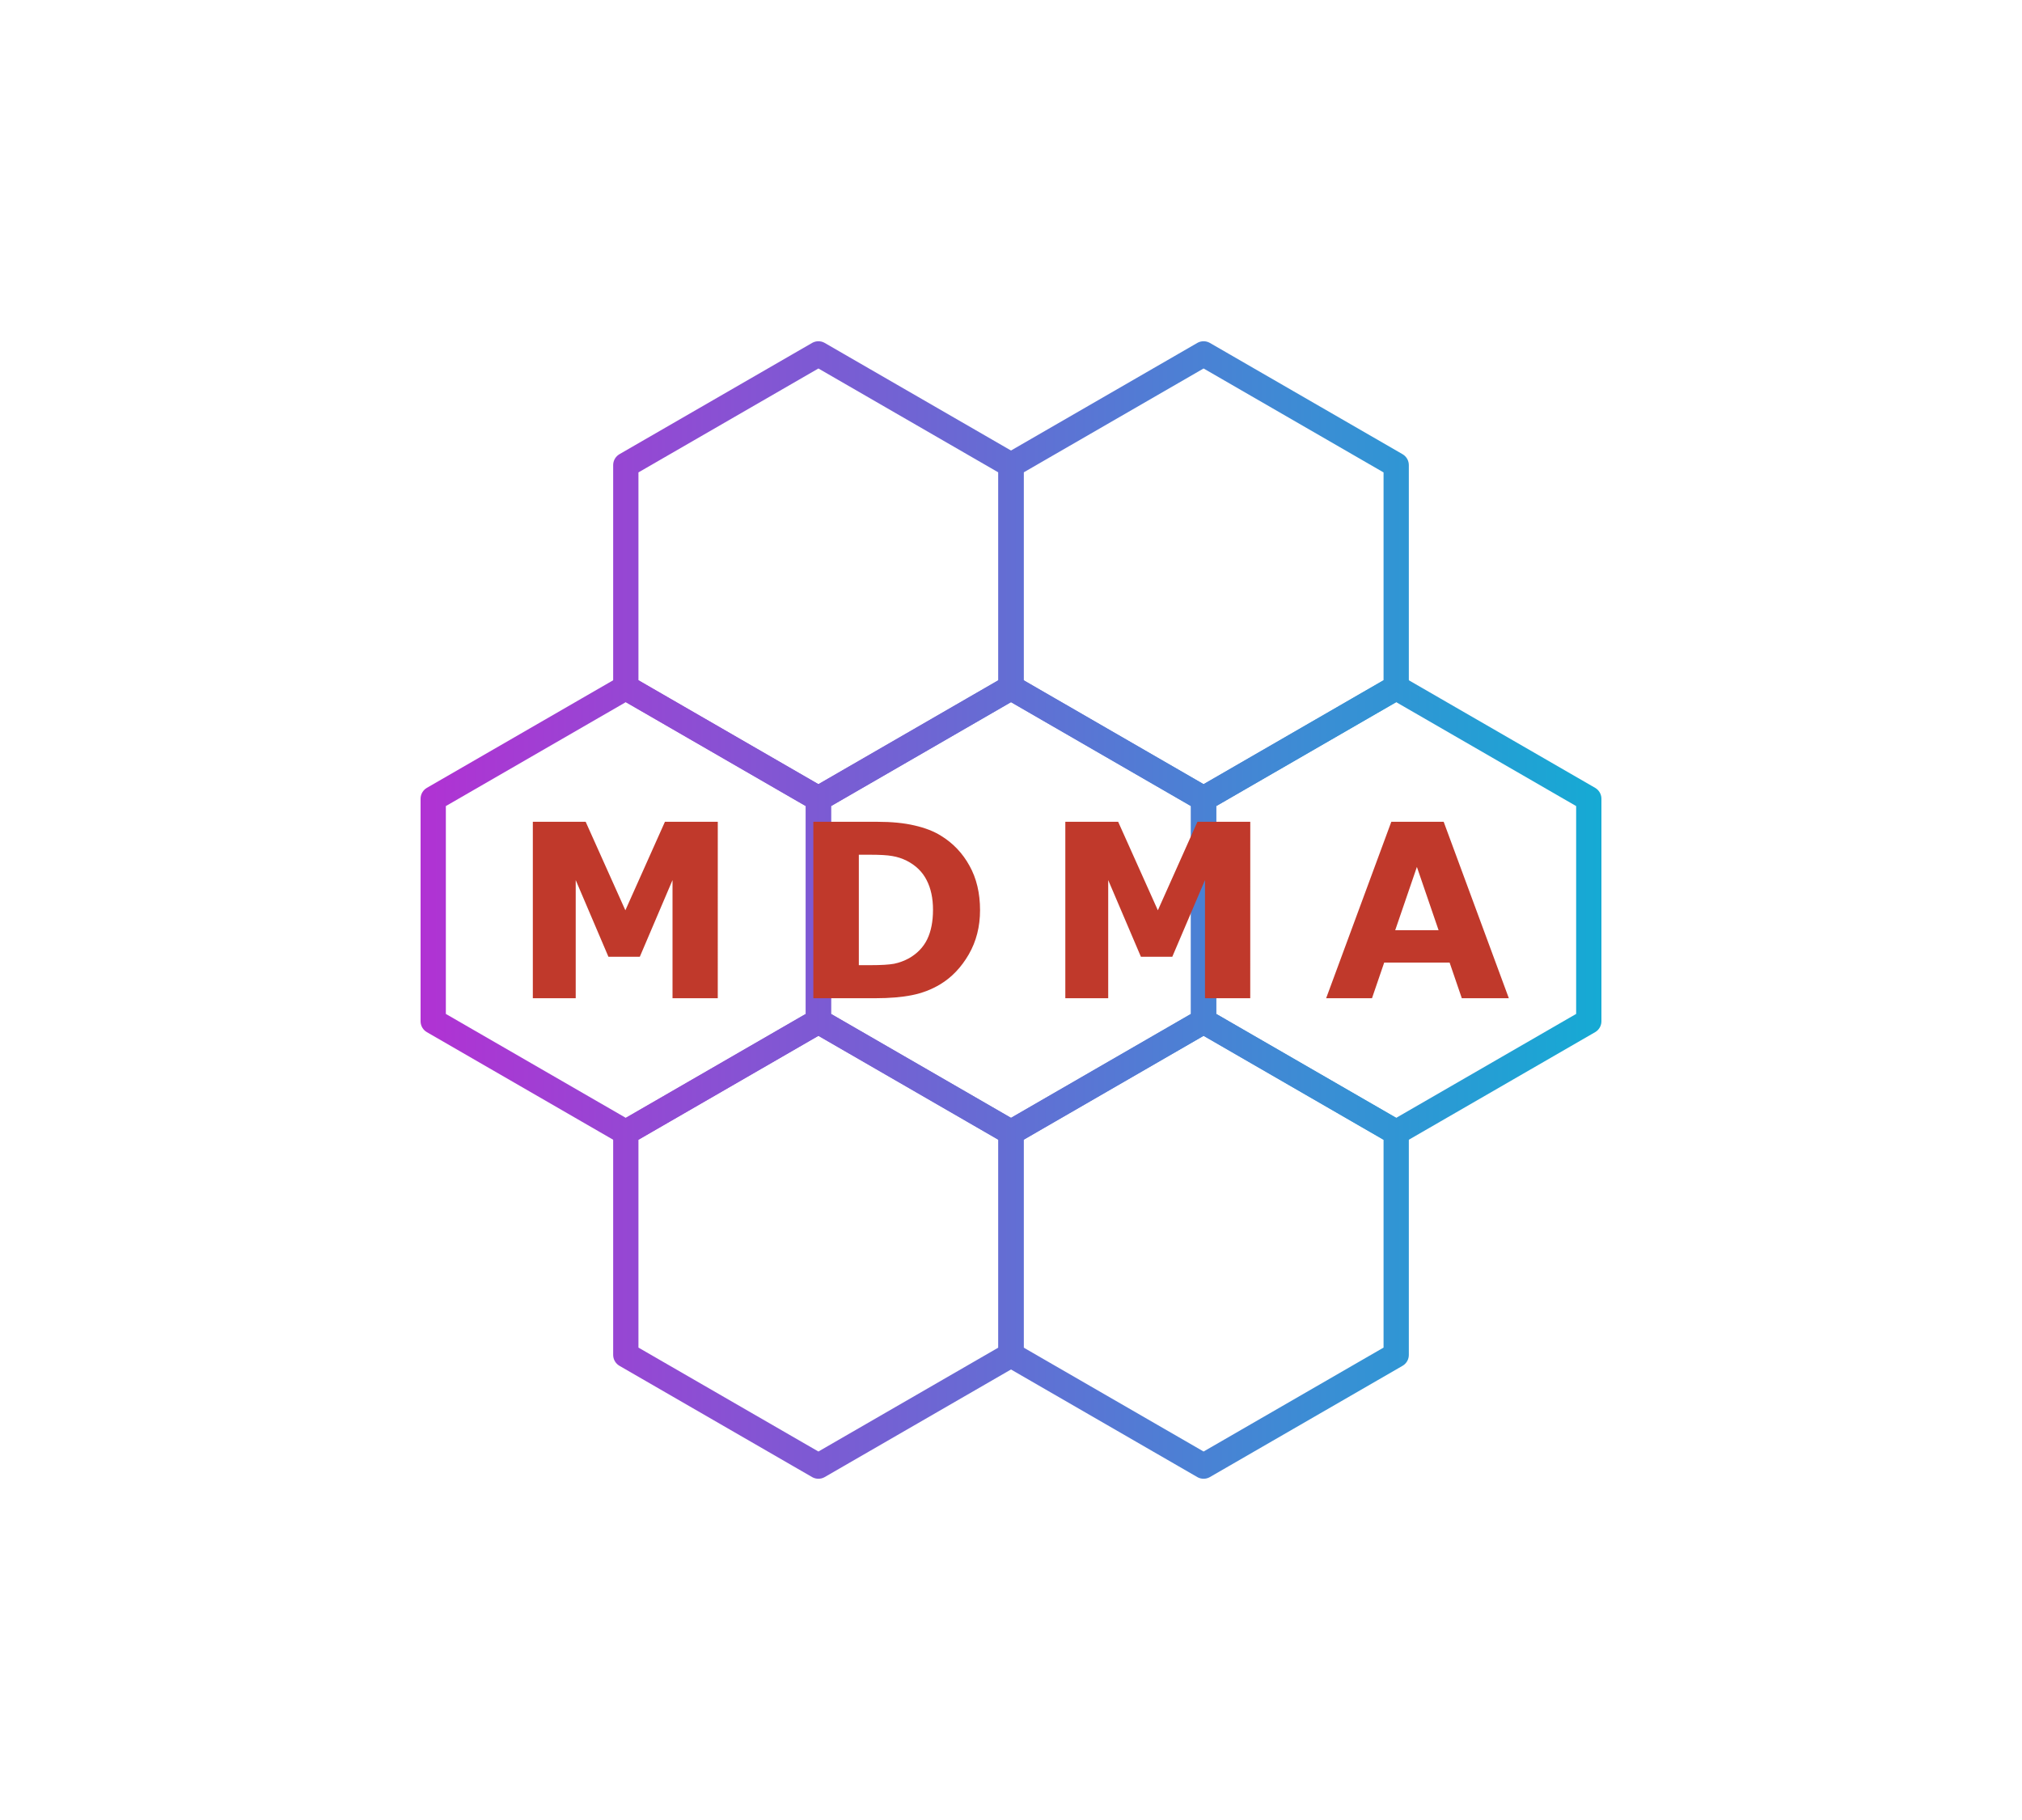
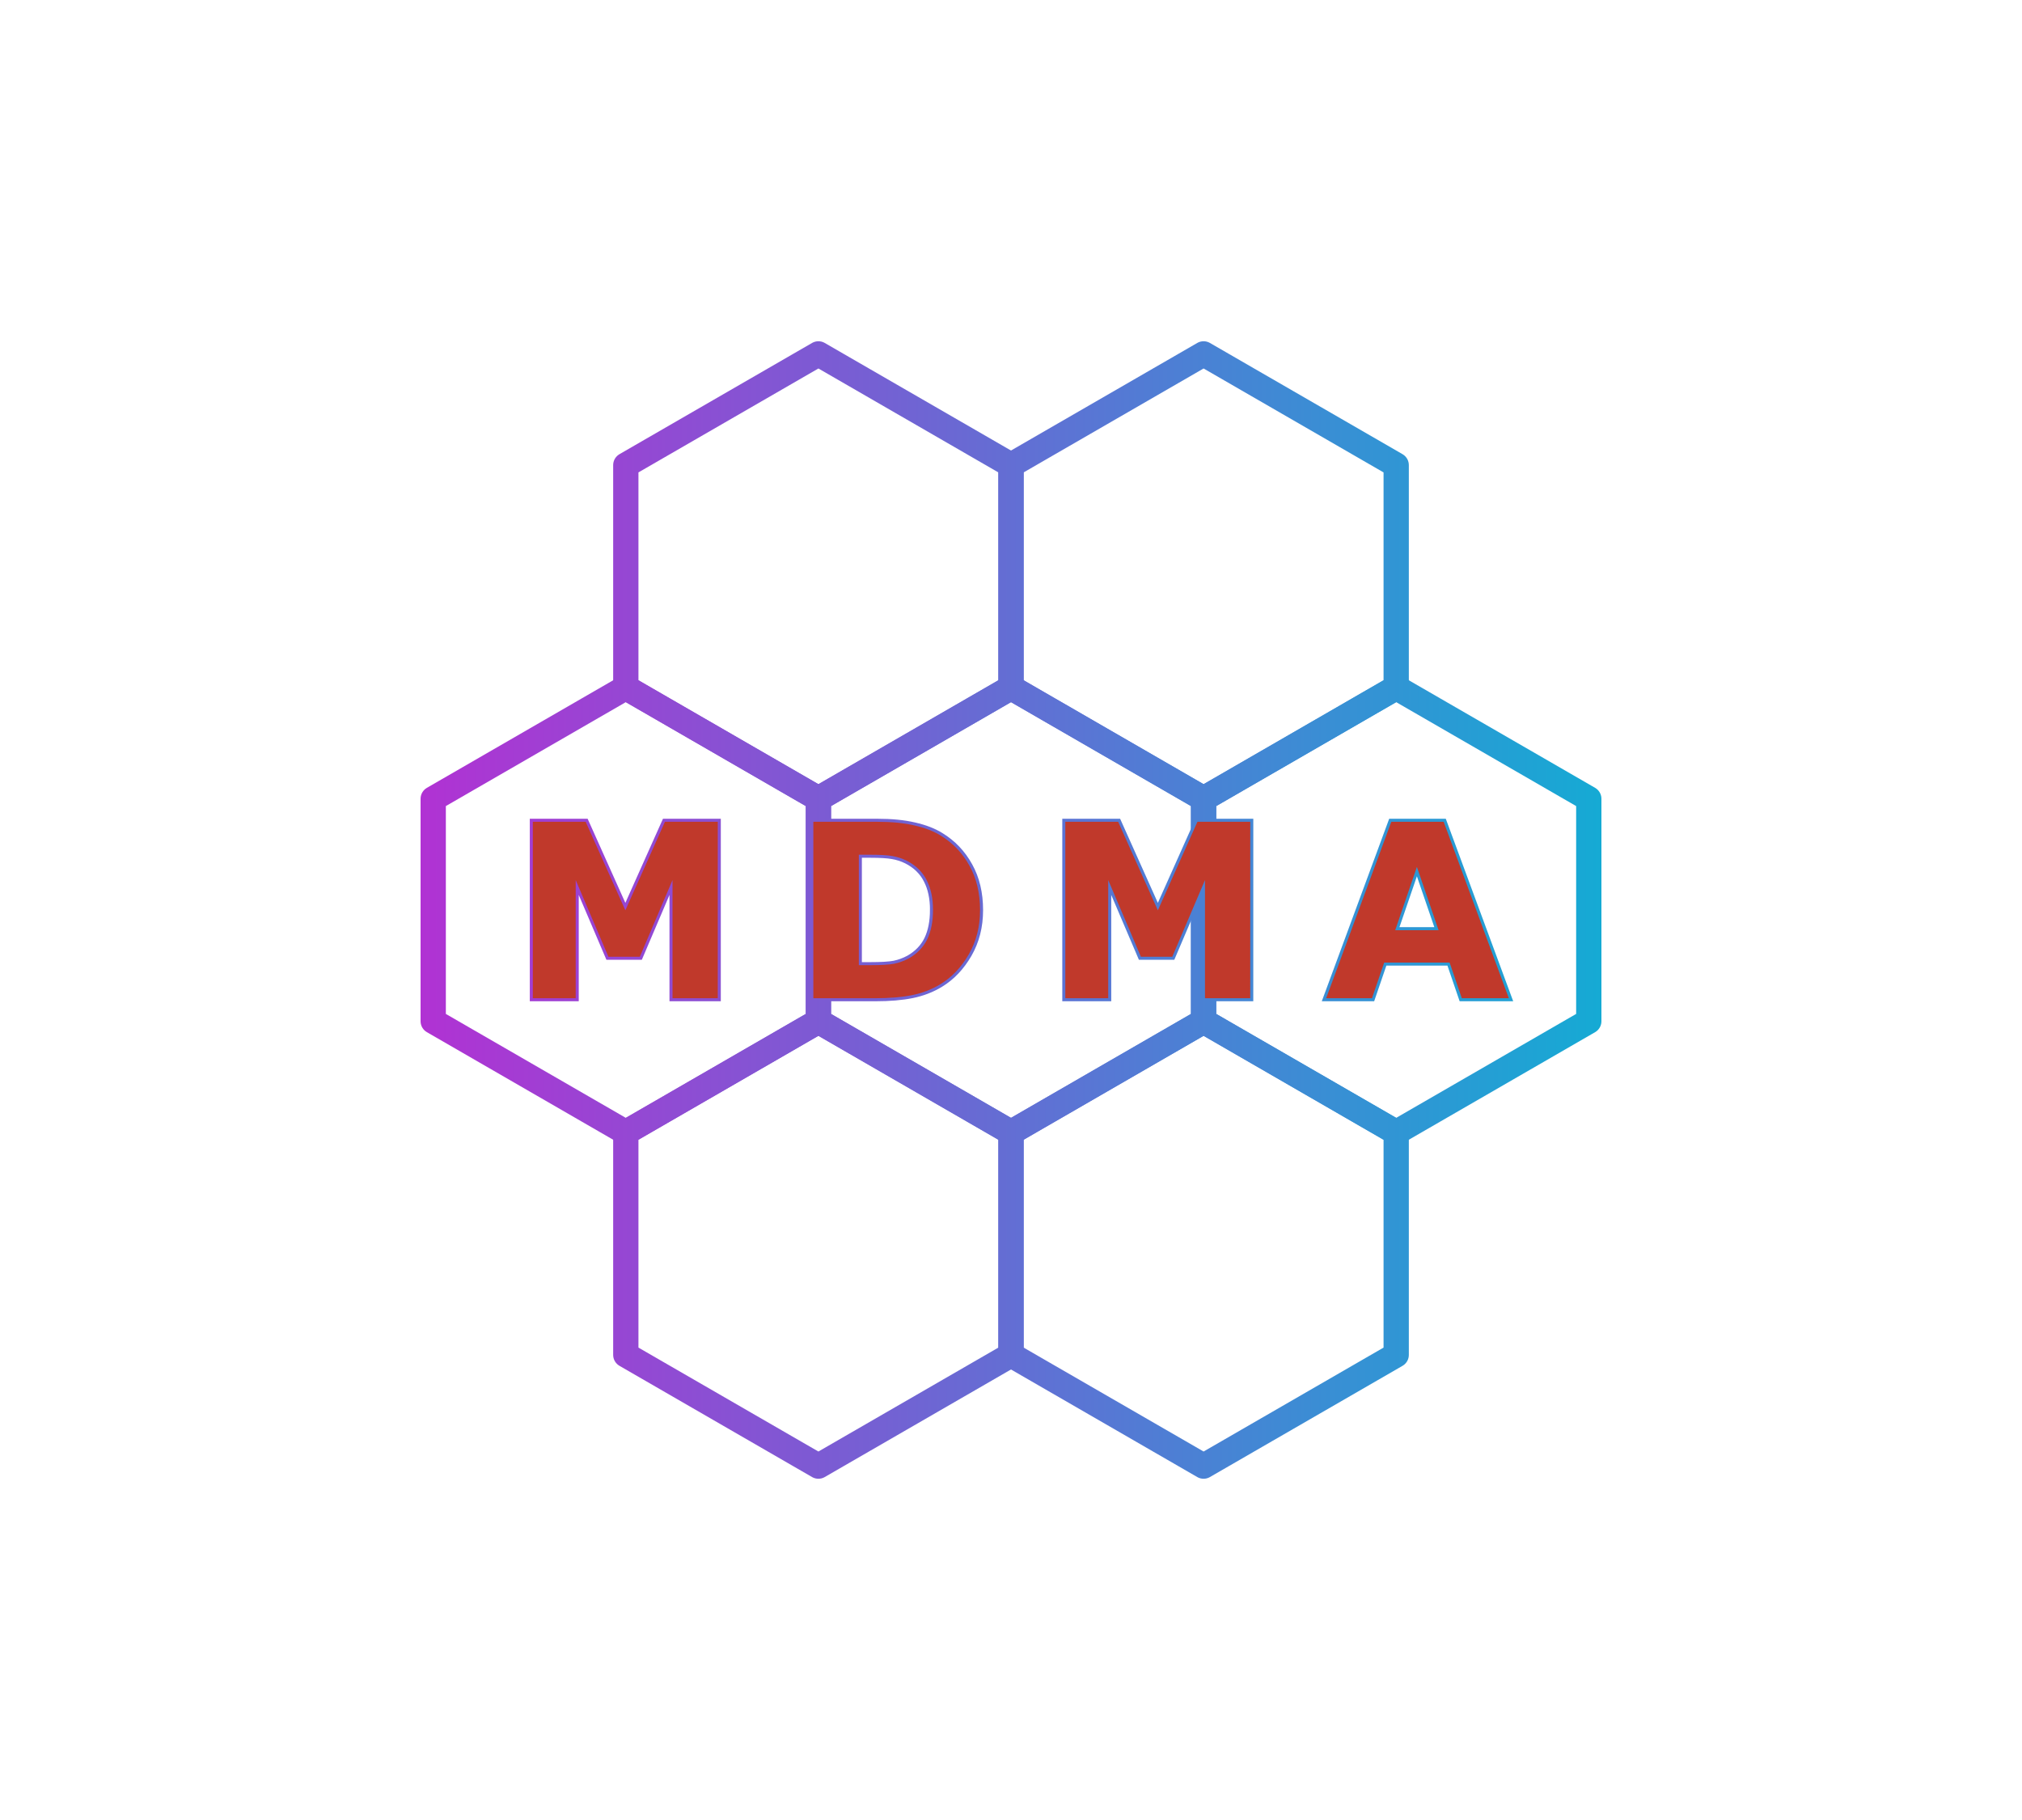
<svg xmlns="http://www.w3.org/2000/svg" viewBox="0 0 200 180" fill="none">
  <defs>
    <linearGradient id="g" x1="30" y1="0" x2="170" y2="0" gradientUnits="userSpaceOnUse">
      <stop offset="0%" stop-color="#c026d3" />
      <stop offset="100%" stop-color="#06b6d4" />
    </linearGradient>
  </defs>
  <path stroke="url(#g)" stroke-width="2.5" stroke-linejoin="round" d="M 80.95,35 L 100,46 L 100,68 L 80.95,79 L 61.9,68 L 61.9,46 Z" />
  <path stroke="url(#g)" stroke-width="2.5" stroke-linejoin="round" d="M 119.05,35 L 138.1,46 L 138.1,68 L 119.05,79 L 100,68 L 100,46 Z" />
  <path stroke="url(#g)" stroke-width="2.5" stroke-linejoin="round" d="M 61.9,68 L 80.95,79 L 80.95,101 L 61.9,112 L 42.85,101 L 42.85,79 Z" />
  <path stroke="url(#g)" stroke-width="2.5" stroke-linejoin="round" d="M 100,68 L 119.05,79 L 119.05,101 L 100,112 L 80.95,101 L 80.95,79 Z" />
  <path stroke="url(#g)" stroke-width="2.5" stroke-linejoin="round" d="M 138.1,68 L 157.15,79 L 157.15,101 L 138.1,112 L 119.05,101 L 119.05,79 Z" />
  <path stroke="url(#g)" stroke-width="2.5" stroke-linejoin="round" d="M 80.95,101 L 100,112 L 100,134 L 80.95,145 L 61.9,134 L 61.9,112 Z" />
  <path stroke="url(#g)" stroke-width="2.5" stroke-linejoin="round" d="M 119.05,101 L 138.1,112 L 138.1,134 L 119.05,145 L 100,134 L 100,112 Z" />
-   <path transform="translate(0, 68.725)" fill="#c0392b" d="M 70.996,30 H 66.52 V 18.316 l -3.234,7.582 H 60.18 L 56.945,18.316 V 30 H 52.703 V 12.551 h 5.227 l 3.926,8.754 3.914,-8.754 h 5.227 z M 96.938,21.293 q 0,2.438 -1.113,4.371 -1.113,1.922 -2.812,2.953 -1.277,0.773 -2.801,1.078 Q 88.688,30 86.602,30 H 80.449 V 12.551 h 6.328 q 2.133,0 3.68,0.363 1.547,0.352 2.602,1.008 1.805,1.102 2.836,2.977 1.043,1.863 1.043,4.395 z m -4.652,-0.035 q 0,-1.723 -0.633,-2.941 Q 91.031,17.086 89.672,16.395 88.98,16.055 88.254,15.938 87.539,15.809 86.086,15.809 h -1.137 v 10.922 h 1.137 q 1.605,0 2.355,-0.141 0.75,-0.152 1.465,-0.539 1.23,-0.703 1.805,-1.875 0.574,-1.184 0.574,-2.918 z M 123.664,30 H 119.188 V 18.316 l -3.234,7.582 h -3.105 l -3.234,-7.582 V 30 h -4.242 V 12.551 h 5.227 l 3.926,8.754 3.914,-8.754 h 5.227 z m 25.578,0 h -4.652 l -1.207,-3.527 h -6.469 L 135.707,30 h -4.535 l 6.445,-17.449 h 5.18 z m -6.949,-6.727 -2.145,-6.258 -2.145,6.258 z" />
+   <path transform="translate(0, 68.725)" fill="#c0392b" stroke="url(#g)" stroke-width="0.6" paint-order="stroke" d="M 70.996,30 H 66.52 V 18.316 l -3.234,7.582 H 60.18 L 56.945,18.316 V 30 H 52.703 V 12.551 h 5.227 l 3.926,8.754 3.914,-8.754 h 5.227 z M 96.938,21.293 q 0,2.438 -1.113,4.371 -1.113,1.922 -2.812,2.953 -1.277,0.773 -2.801,1.078 Q 88.688,30 86.602,30 H 80.449 V 12.551 h 6.328 q 2.133,0 3.68,0.363 1.547,0.352 2.602,1.008 1.805,1.102 2.836,2.977 1.043,1.863 1.043,4.395 z m -4.652,-0.035 q 0,-1.723 -0.633,-2.941 Q 91.031,17.086 89.672,16.395 88.98,16.055 88.254,15.938 87.539,15.809 86.086,15.809 h -1.137 v 10.922 h 1.137 q 1.605,0 2.355,-0.141 0.75,-0.152 1.465,-0.539 1.23,-0.703 1.805,-1.875 0.574,-1.184 0.574,-2.918 z M 123.664,30 H 119.188 V 18.316 l -3.234,7.582 h -3.105 l -3.234,-7.582 V 30 h -4.242 V 12.551 h 5.227 l 3.926,8.754 3.914,-8.754 h 5.227 z m 25.578,0 h -4.652 l -1.207,-3.527 h -6.469 L 135.707,30 h -4.535 l 6.445,-17.449 h 5.18 z m -6.949,-6.727 -2.145,-6.258 -2.145,6.258 z" />
</svg>
